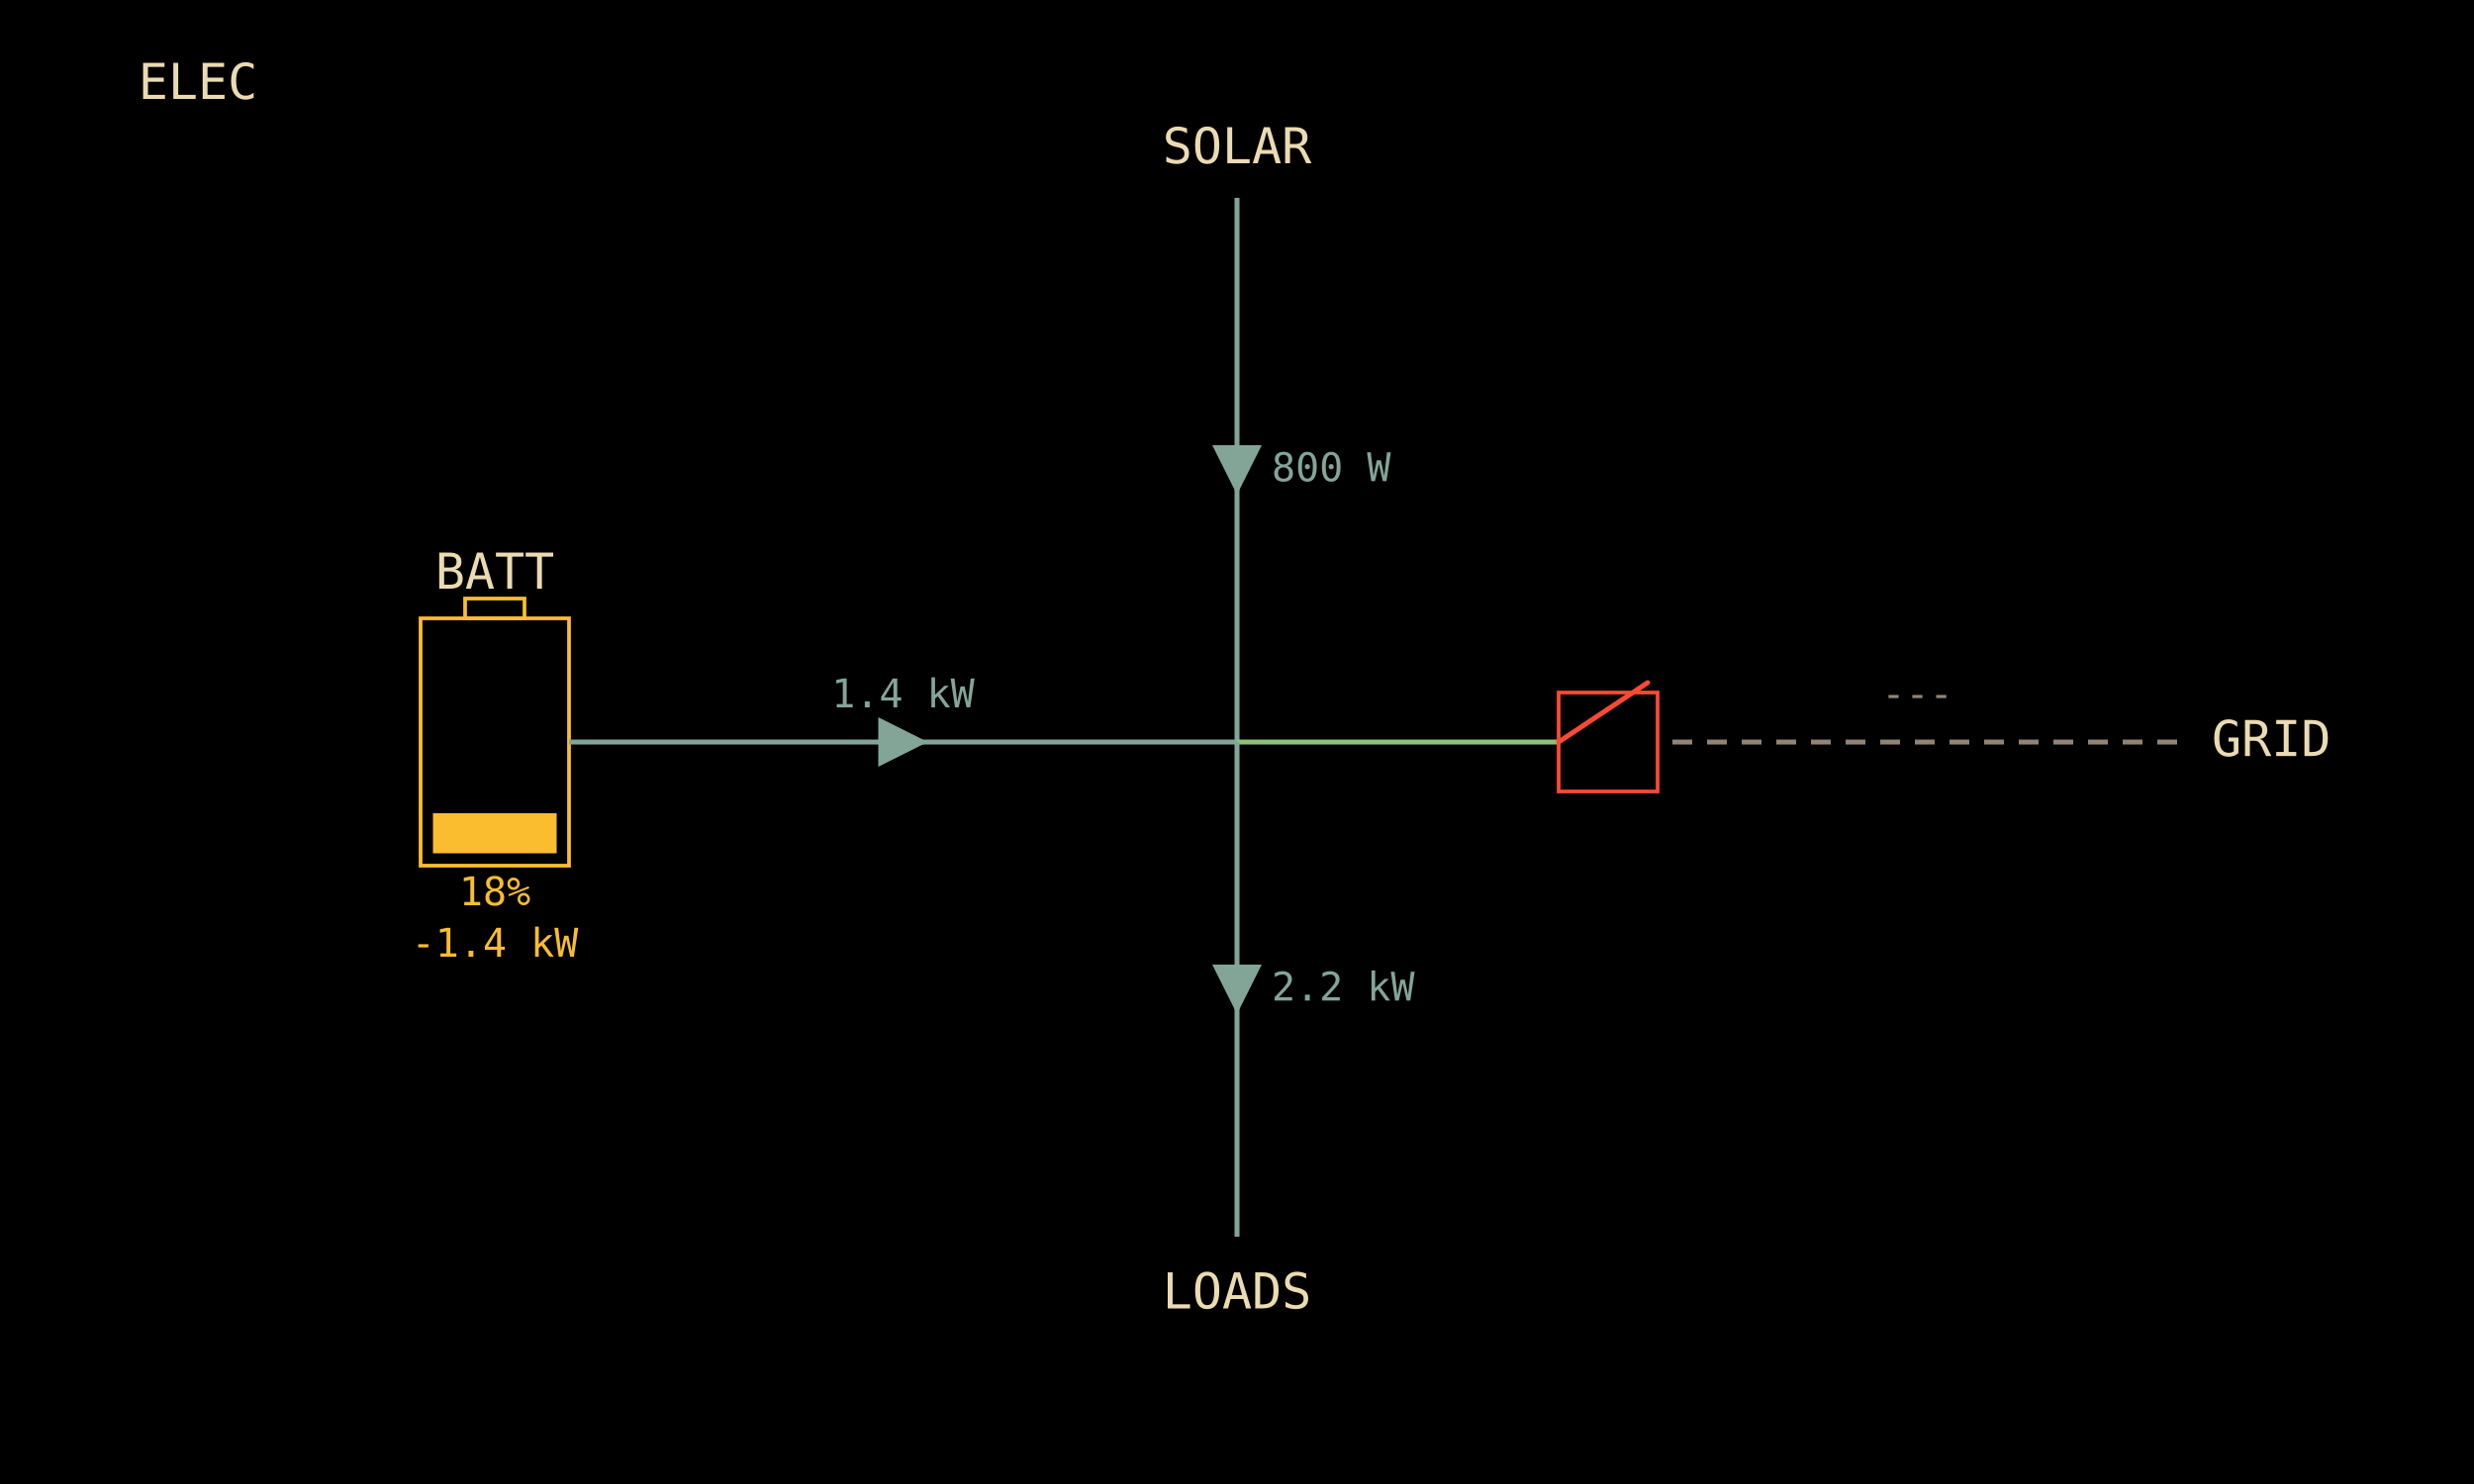
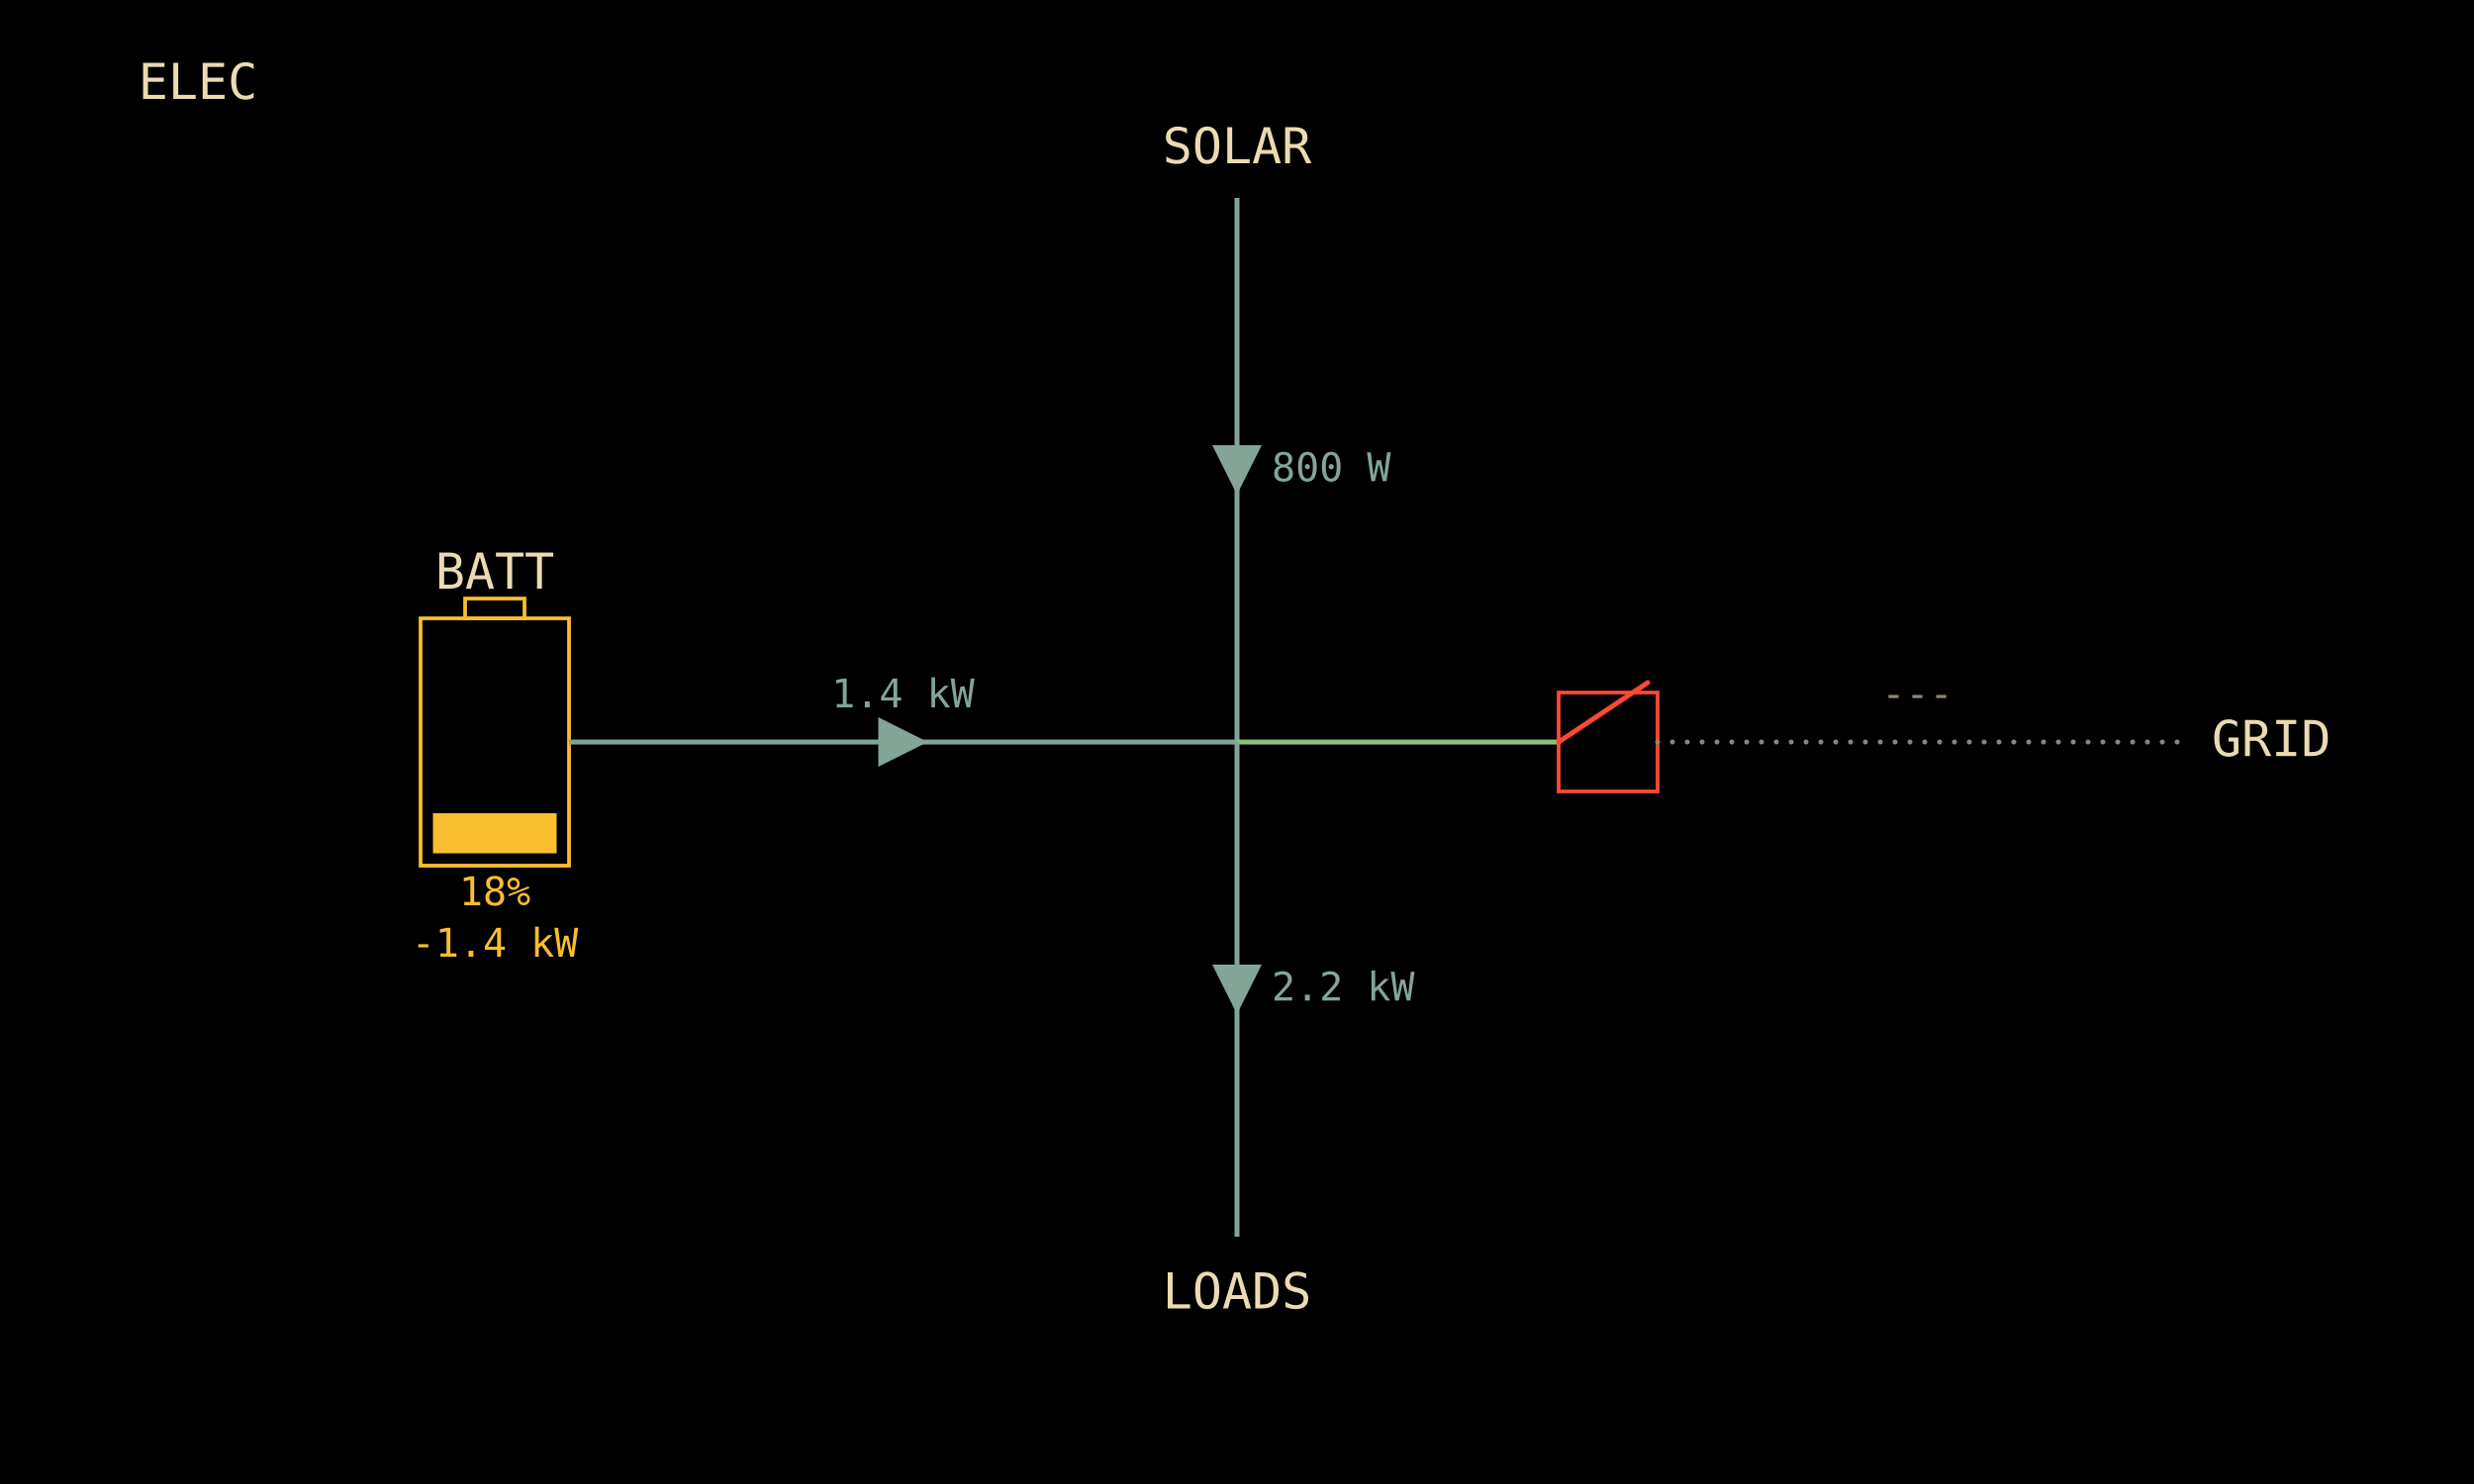
<svg xmlns="http://www.w3.org/2000/svg" viewBox="0 0 1000 600" width="1280" height="768" data-page="electrical" data-theme="mirror">
  <rect x="0" y="0" width="1000" height="600" fill="#000000" />
  <g id="title">
    <text x="80" y="40" text-anchor="middle" font-family="DejaVu Sans Mono, monospace" font-size="20" fill="#ebdbb2">ELEC</text>
  </g>
  <g id="solar">
    <polyline points="500,80 500,300" fill="none" stroke="#83a598" stroke-width="2" stroke-linejoin="round" />
    <polygon points="500,200 490,180 510,180" fill="#83a598" />
    <text x="500" y="66" text-anchor="middle" font-family="DejaVu Sans Mono, monospace" font-size="20" fill="#ebdbb2">SOLAR</text>
    <text x="514" y="190" text-anchor="start" dominant-baseline="middle" font-family="DejaVu Sans Mono, monospace" font-size="16" fill="#83a598">800 W</text>
  </g>
  <g id="battery">
    <rect x="170" y="250" width="60" height="100" fill="none" stroke="#fabd2f" stroke-width="1.5" />
    <rect x="188" y="242" width="24" height="8" fill="none" stroke="#fabd2f" stroke-width="1.5" />
    <rect x="175" y="328.8" width="50" height="16.2" fill="#fabd2f" />
    <text x="200" y="238" text-anchor="middle" font-family="DejaVu Sans Mono, monospace" font-size="20" fill="#ebdbb2">BATT</text>
    <text x="200" y="366" text-anchor="middle" font-family="DejaVu Sans Mono, monospace" font-size="16" fill="#fabd2f">18%</text>
    <text x="200" y="386.8" text-anchor="middle" font-family="DejaVu Sans Mono, monospace" font-size="16" fill="#fabd2f">-1.4 kW</text>
  </g>
  <g id="battery_feed">
    <polyline points="500,300 230,300" fill="none" stroke="#83a598" stroke-width="2" stroke-linejoin="round" />
    <polygon points="375,300 355,310 355,290" fill="#83a598" />
    <text x="365" y="286" text-anchor="middle" font-family="DejaVu Sans Mono, monospace" font-size="16" fill="#83a598">1.4 kW</text>
  </g>
  <g id="bus_tie">
    <polyline points="500,300 630,300" fill="none" stroke="#8ec07c" stroke-width="2" stroke-linejoin="round" />
  </g>
  <g id="main_breaker">
    <g>
      <rect x="630" y="280" width="40" height="40" fill="none" stroke="#fb4934" stroke-width="1.5" />
      <line x1="630" y1="300" x2="666" y2="276" stroke="#fb4934" stroke-width="2" stroke-linecap="round" />
    </g>
  </g>
  <g id="grid">
-     <polyline points="880,300 670,300" fill="none" stroke="#928374" stroke-width="2" stroke-dasharray="8 6" stroke-linejoin="round" />
+     <polyline points="880,300 670,300" fill="none" stroke="#928374" stroke-width="2" stroke-dasharray="0 6" stroke-linecap="round" stroke-linejoin="round" />
    <text x="894" y="300" text-anchor="start" dominant-baseline="middle" font-family="DejaVu Sans Mono, monospace" font-size="20" fill="#ebdbb2">GRID</text>
    <text x="775" y="286" text-anchor="middle" font-family="DejaVu Sans Mono, monospace" font-size="16" fill="#928374">---</text>
  </g>
  <g id="loads">
    <polyline points="500,300 500,500" fill="none" stroke="#83a598" stroke-width="2" stroke-linejoin="round" />
    <polygon points="500,410 490,390 510,390" fill="#83a598" />
    <text x="500" y="529" text-anchor="middle" font-family="DejaVu Sans Mono, monospace" font-size="20" fill="#ebdbb2">LOADS</text>
    <text x="514" y="400" text-anchor="start" dominant-baseline="middle" font-family="DejaVu Sans Mono, monospace" font-size="16" fill="#83a598">2.2 kW</text>
  </g>
</svg>
